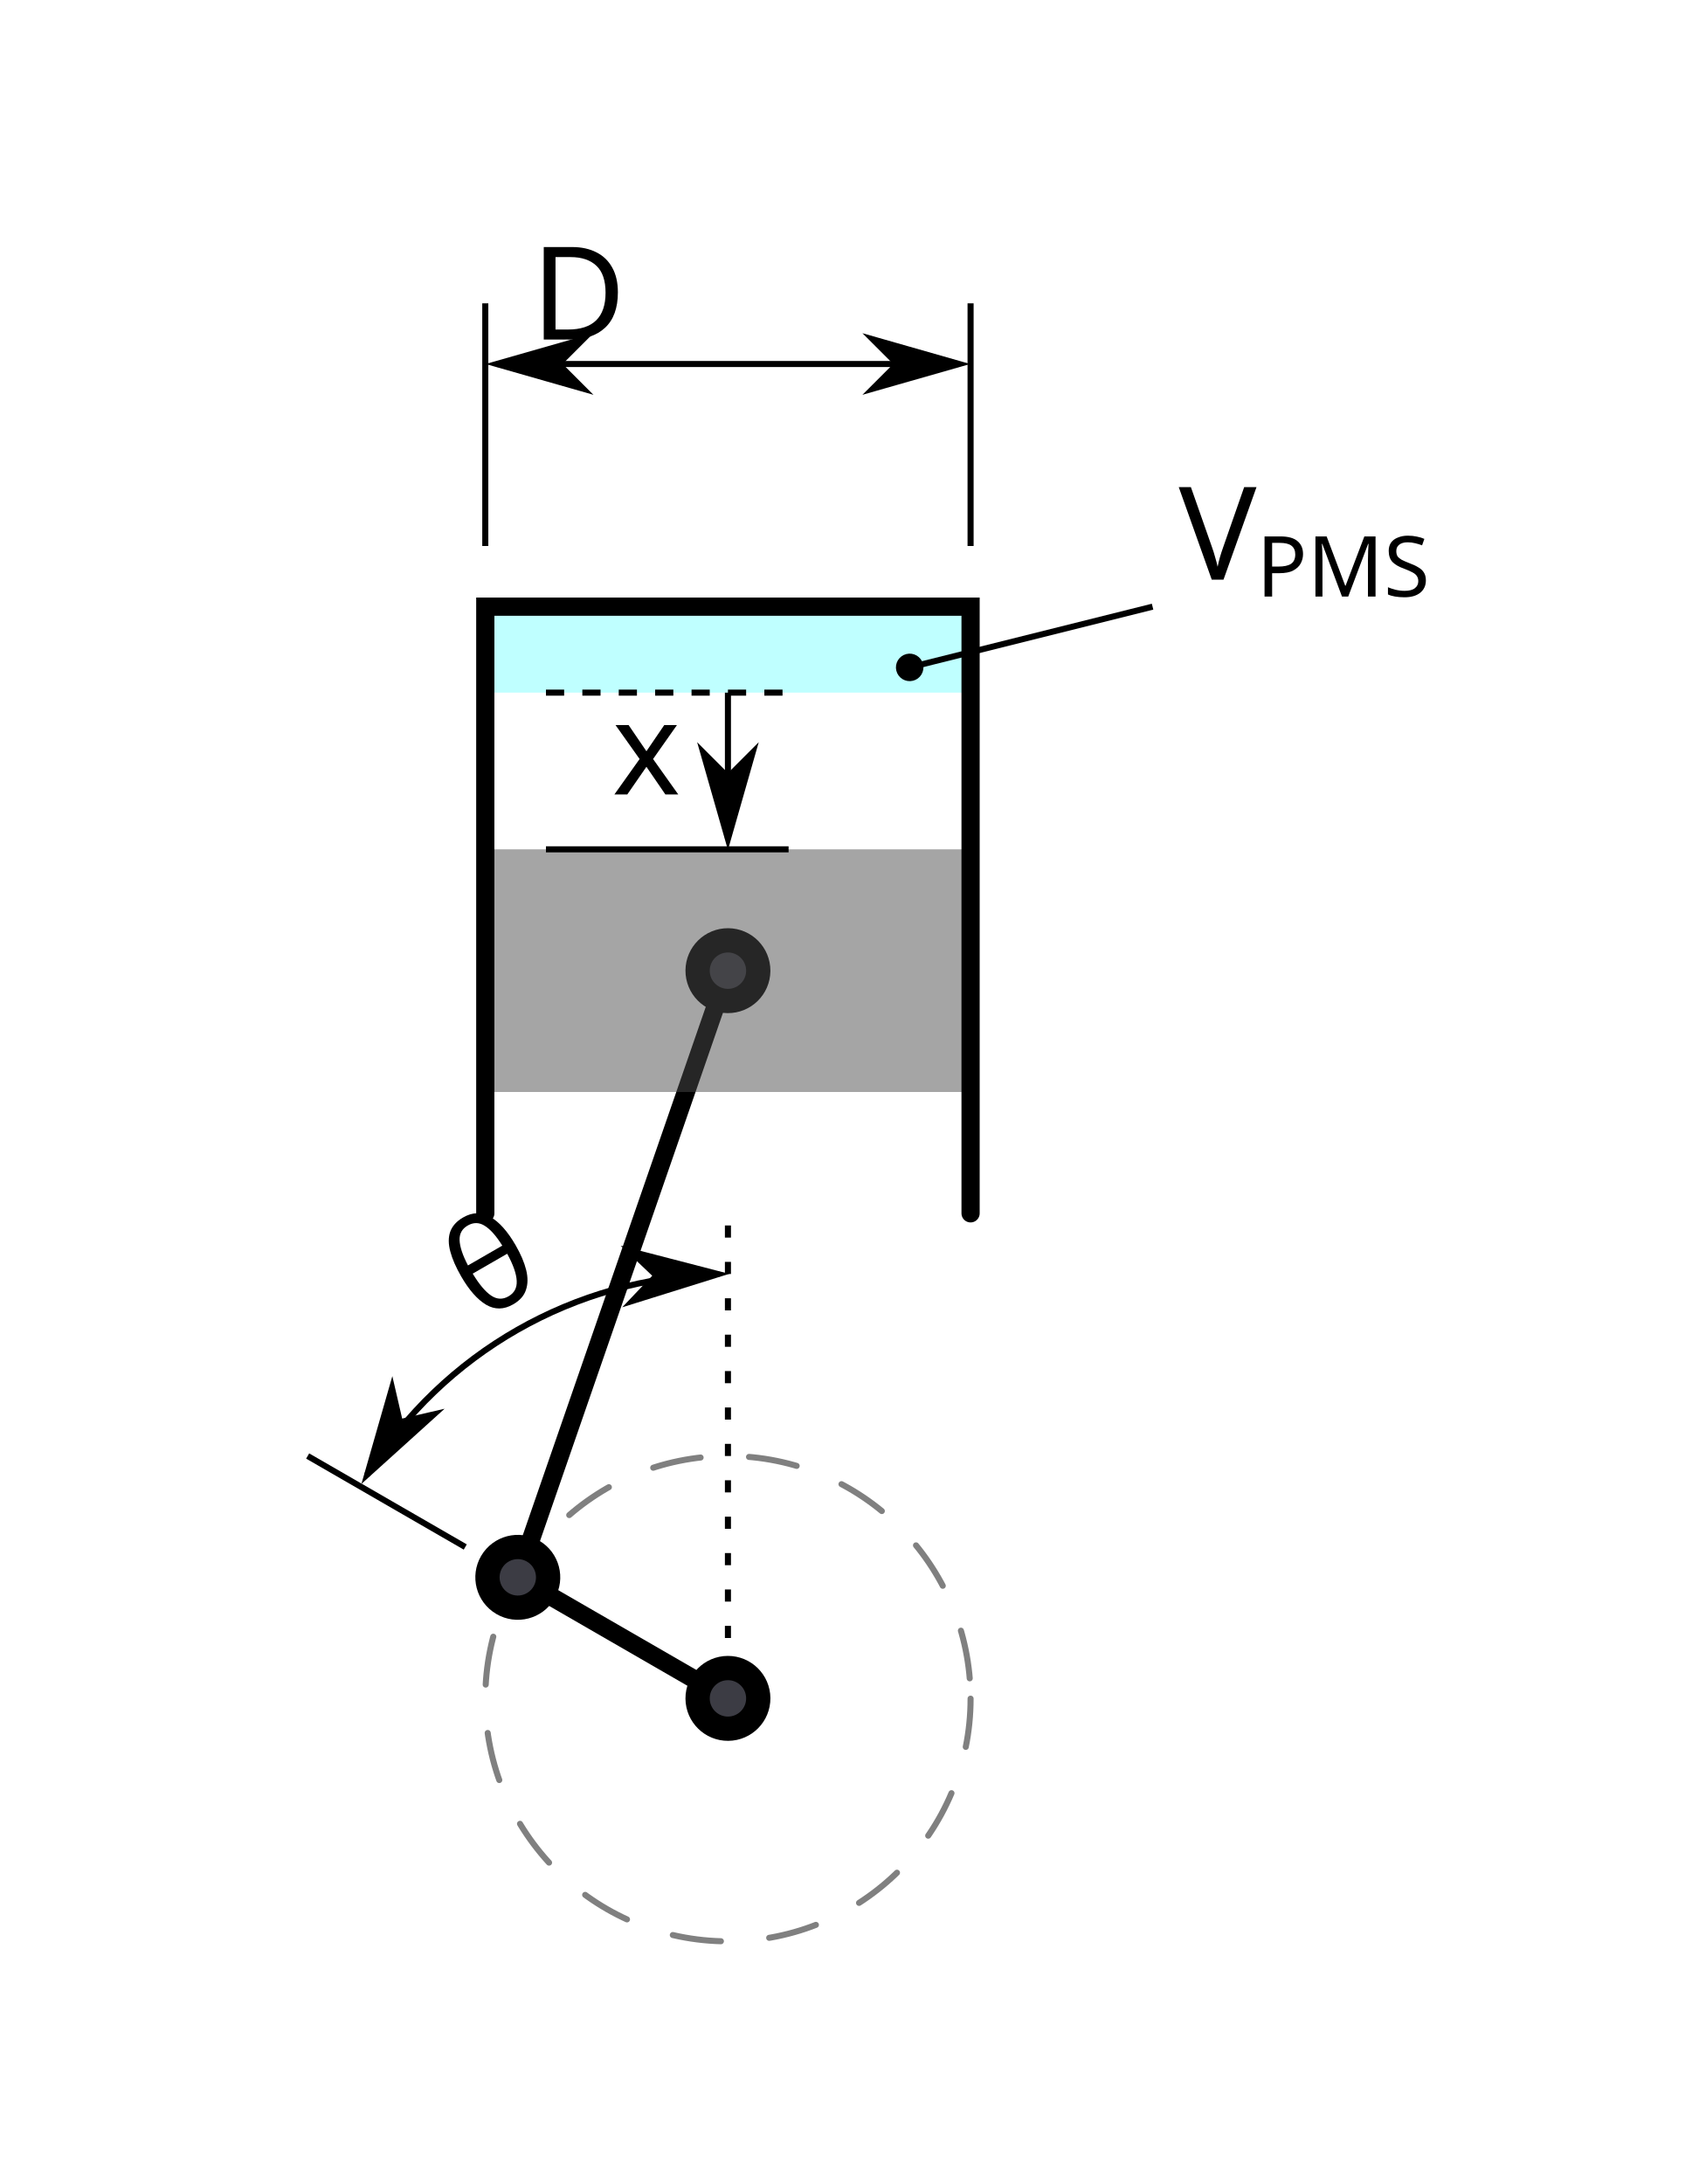
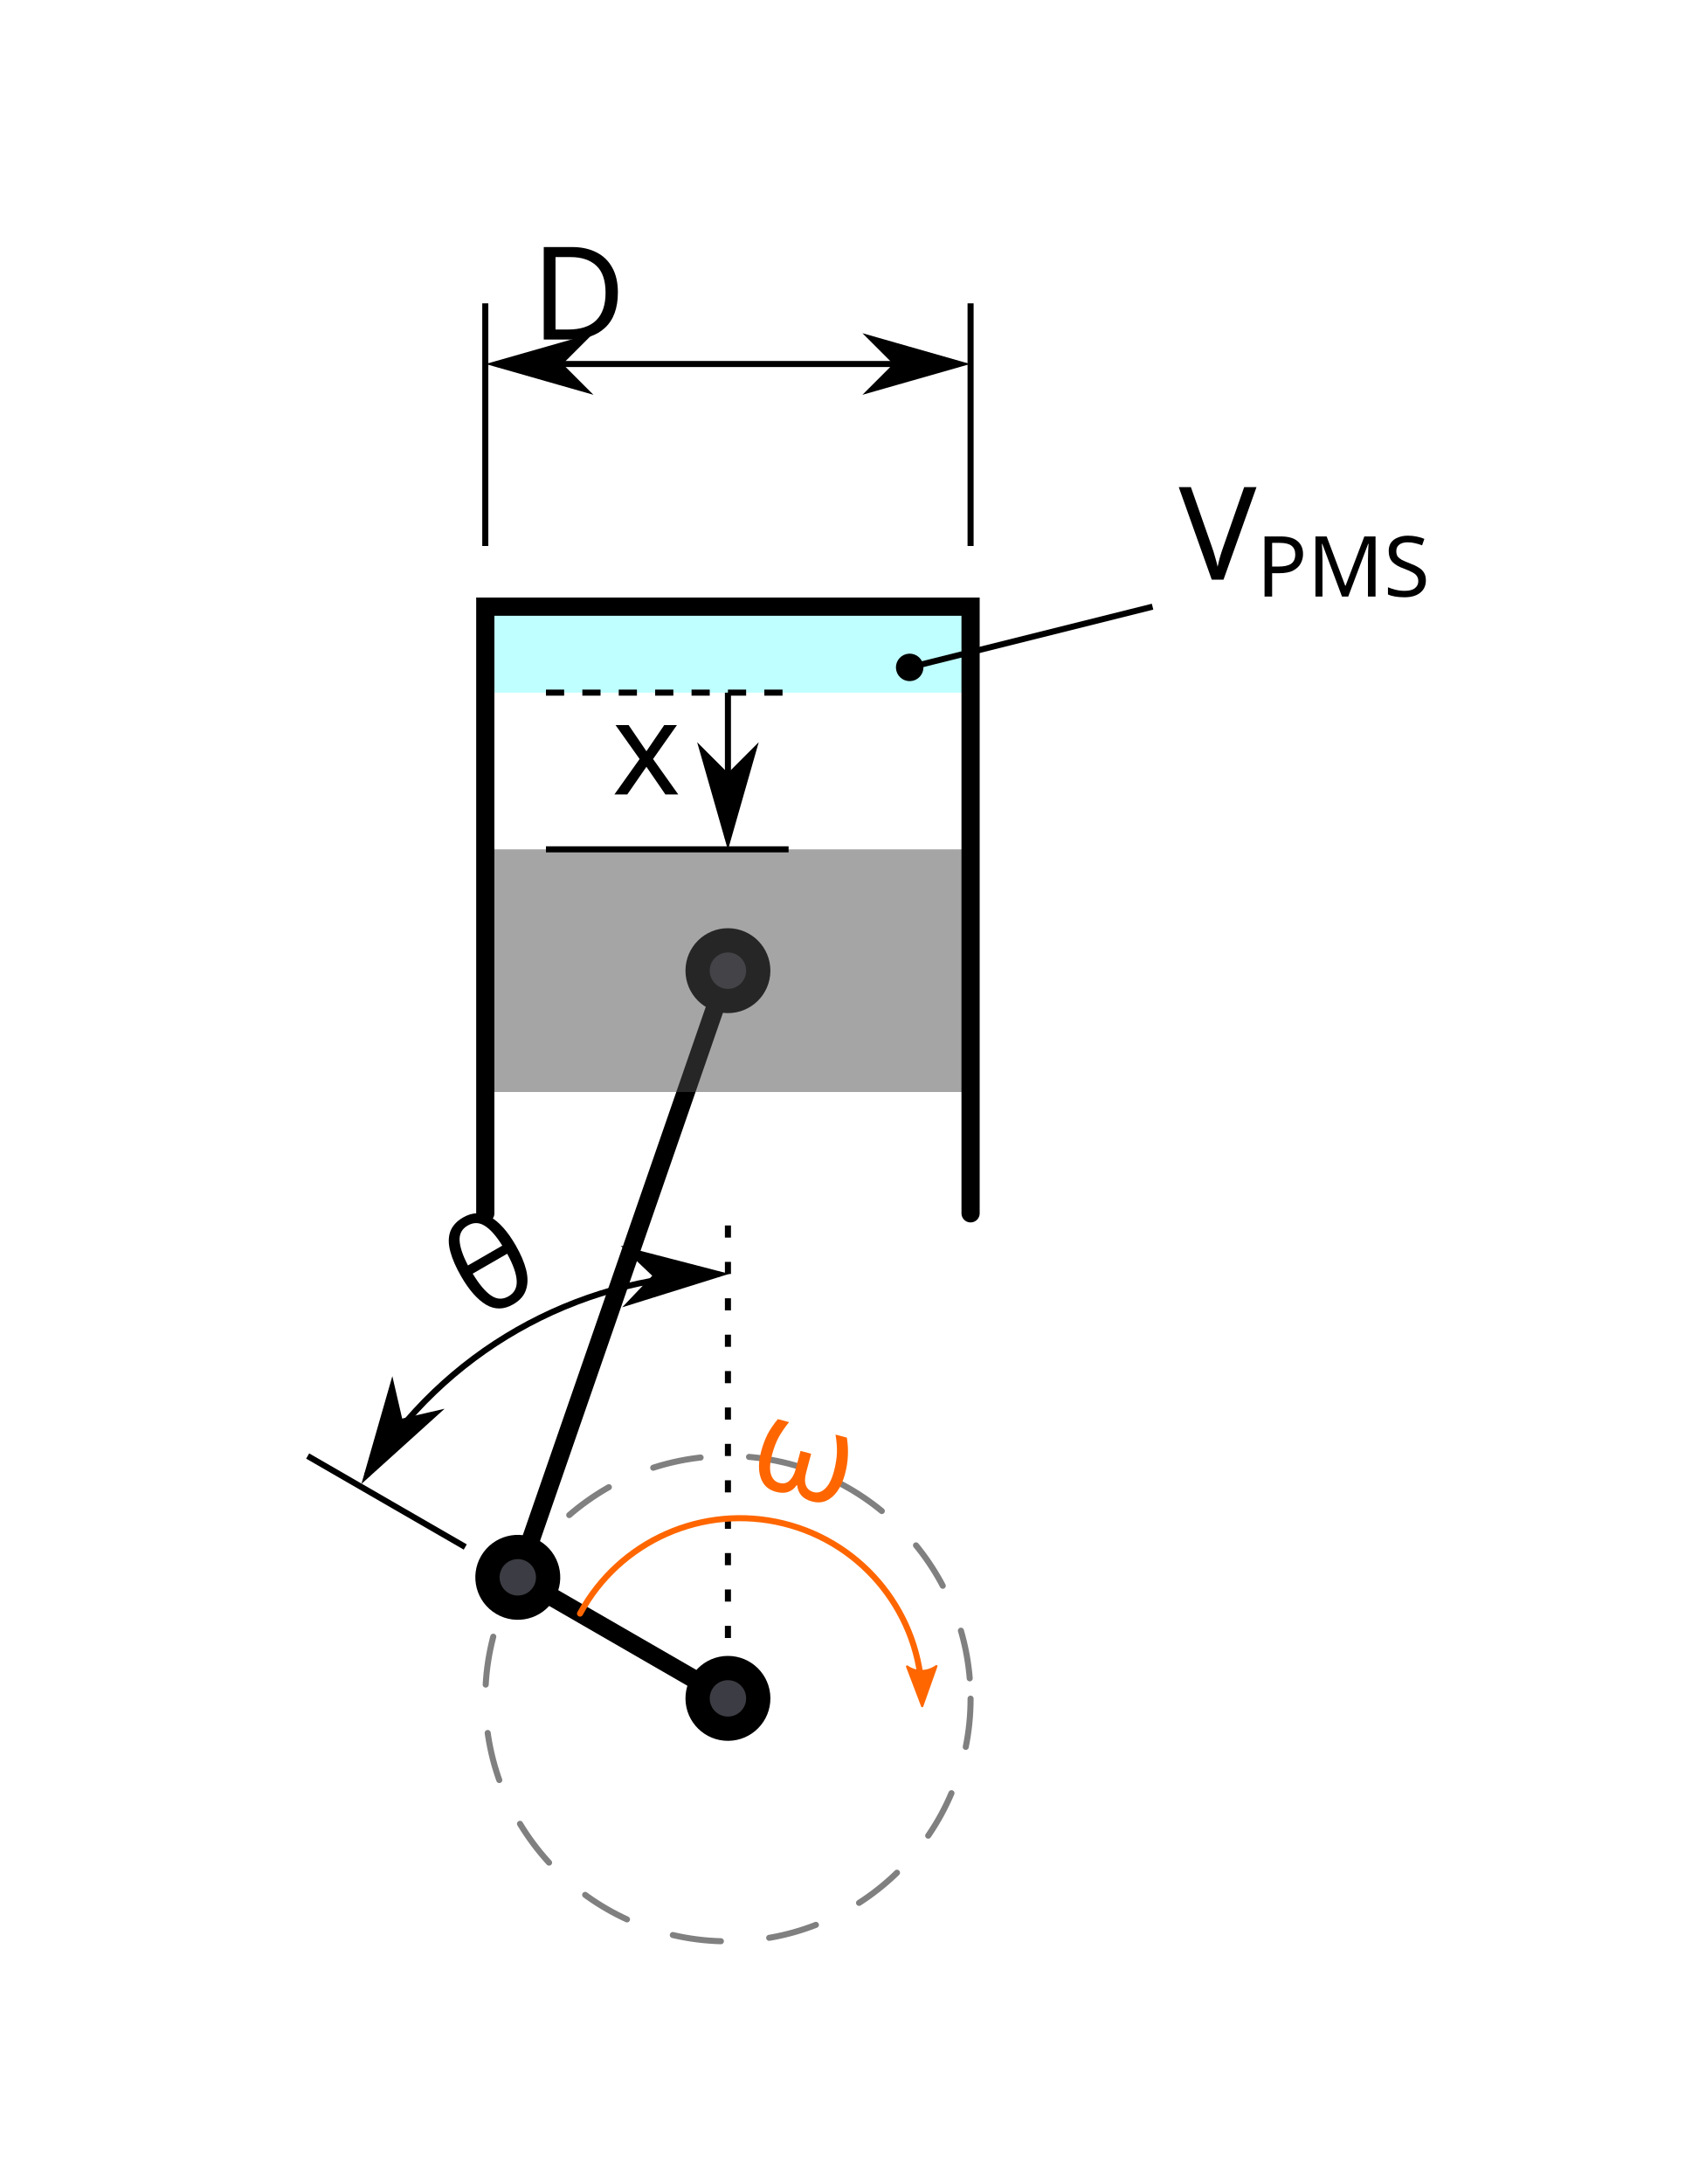
<svg xmlns="http://www.w3.org/2000/svg" width="140" height="180" viewBox="0 0 140 180" version="1.1" id="svg1097">
  <defs id="defs1091">
+     <marker orient="auto" refY="0" refX="0" id="marker1364" style="overflow:visible">
+       <path id="path1362" d="M 0,0 5,-5 -12.5,0 5,5 Z" style="fill:#000000;fill-opacity:1;fill-rule:evenodd;stroke:#000000;stroke-width:1pt;stroke-opacity:1" transform="matrix(-0.8,0,0,-0.8,-10,0)" />
+     </marker>
    <marker orient="auto" refY="0" refX="0" id="marker2303" style="overflow:visible">
      <path id="path2301" d="M 0,0 5,-5 -12.5,0 5,5 Z" style="fill:#000000;fill-opacity:1;fill-rule:evenodd;stroke:#000000;stroke-width:1pt;stroke-opacity:1" transform="matrix(-0.8,0,0,-0.8,-10,0)" />
    </marker>
    <marker orient="auto" refY="0" refX="0" id="marker2083" style="overflow:visible">
      <path id="path2081" d="M 0,0 5,-5 -12.5,0 5,5 Z" style="fill:#000000;fill-opacity:1;fill-rule:evenodd;stroke:#000000;stroke-width:1pt;stroke-opacity:1" transform="matrix(0.8,0,0,0.8,10,0)" />
    </marker>
    <marker style="overflow:visible" id="marker2108" refX="0" refY="0" orient="auto">
      <path transform="matrix(-0.8,0,0,-0.8,-10,0)" style="fill:#000000;fill-opacity:1;fill-rule:evenodd;stroke:#000000;stroke-width:1pt;stroke-opacity:1" d="M 0,0 5,-5 -12.5,0 5,5 Z" id="path2106" />
    </marker>
    <marker style="overflow:visible" id="marker2098" refX="0" refY="0" orient="auto">
      <path transform="matrix(0.8,0,0,0.8,10,0)" style="fill:#000000;fill-opacity:1;fill-rule:evenodd;stroke:#000000;stroke-width:1pt;stroke-opacity:1" d="M 0,0 5,-5 -12.5,0 5,5 Z" id="path2096" />
    </marker>
    <marker style="overflow:visible" id="marker3242" refX="0" refY="0" orient="auto">
      <path transform="matrix(-0.8,0,0,-0.8,-10,0)" style="fill:#000000;fill-opacity:1;fill-rule:evenodd;stroke:#000000;stroke-width:1pt;stroke-opacity:1" d="M 0,0 5,-5 -12.5,0 5,5 Z" id="path3240" />
    </marker>
    <marker style="overflow:visible" id="marker3232" refX="0" refY="0" orient="auto">
      <path transform="matrix(0.8,0,0,0.8,10,0)" style="fill:#000000;fill-opacity:1;fill-rule:evenodd;stroke:#000000;stroke-width:1pt;stroke-opacity:1" d="M 0,0 5,-5 -12.5,0 5,5 Z" id="path3230" />
    </marker>
    <marker orient="auto" refY="0" refX="0" id="Arrow1Lend" style="overflow:visible">
      <path id="path1037" d="M 0,0 5,-5 -12.5,0 5,5 Z" style="fill:#000000;fill-opacity:1;fill-rule:evenodd;stroke:#000000;stroke-width:1pt;stroke-opacity:1" transform="matrix(-0.8,0,0,-0.8,-10,0)" />
    </marker>
    <marker orient="auto" refY="0" refX="0" id="Arrow1Lstart" style="overflow:visible">
      <path id="path1034" d="M 0,0 5,-5 -12.5,0 5,5 Z" style="fill:#000000;fill-opacity:1;fill-rule:evenodd;stroke:#000000;stroke-width:1pt;stroke-opacity:1" transform="matrix(0.8,0,0,0.8,10,0)" />
    </marker>
    <marker orient="auto" refY="0" refX="0" id="Arrow2Mend" style="overflow:visible">
-       <path id="path1061" style="fill:#000000;fill-opacity:1;fill-rule:evenodd;stroke:#000000;stroke-width:0.625;stroke-linejoin:round;stroke-opacity:1" d="M 8.719,4.034 -2.207,0.016 8.719,-4.002 c -1.745,2.372 -1.735,5.617 -6e-7,8.035 z" transform="scale(-0.6)" />
+       <path id="path1061" style="fill:#ff6600;fill-opacity:1;fill-rule:evenodd;stroke:#ff6600;stroke-width:0.625;stroke-linejoin:round;stroke-opacity:1" d="M 8.719,4.034 -2.207,0.016 8.719,-4.002 c -1.745,2.372 -1.735,5.617 -6e-7,8.035 z" transform="scale(-0.6)" />
    </marker>
    <marker style="overflow:visible" id="SquareM" refX="0" refY="0" orient="auto">
      <path transform="scale(0.4)" style="fill:#666666;fill-opacity:1;fill-rule:evenodd;stroke:#666666;stroke-width:1pt;stroke-opacity:1" d="M -5,-5 V 5 H 5 V -5 Z" id="path1220" />
    </marker>
    <marker style="overflow:visible" id="DiamondM" refX="0" refY="0" orient="auto">
      <path transform="scale(0.4)" style="fill:#666666;fill-opacity:1;fill-rule:evenodd;stroke:#666666;stroke-width:1pt;stroke-opacity:1" d="M 0,-7.071 -7.071,0 0,7.071 7.071,0 Z" id="path1229" />
    </marker>
    <marker style="overflow:visible" id="DotL" refX="0" refY="0" orient="auto">
      <path transform="matrix(0.8,0,0,0.8,5.92,0.8)" style="fill:#000000;fill-opacity:1;fill-rule:evenodd;stroke:#000000;stroke-width:1pt;stroke-opacity:1" d="m -2.5,-1 c 0,2.76 -2.24,5 -5,5 -2.76,0 -5,-2.24 -5,-5 0,-2.76 2.24,-5 5,-5 2.76,0 5,2.24 5,5 z" id="path1208" />
    </marker>
    <marker style="overflow:visible" id="DotM" refX="0" refY="0" orient="auto">
      <path transform="matrix(0.4,0,0,0.4,2.96,0.4)" style="fill:#000000;fill-opacity:1;fill-rule:evenodd;stroke:#000000;stroke-width:1pt;stroke-opacity:1" d="m -2.5,-1 c 0,2.76 -2.24,5 -5,5 -2.76,0 -5,-2.24 -5,-5 0,-2.76 2.24,-5 5,-5 2.76,0 5,2.24 5,5 z" id="path1211" />
    </marker>
    <marker style="overflow:visible" id="marker1423" refX="0" refY="0" orient="auto">
-       <path transform="matrix(-0.4,0,0,-0.4,-4,0)" style="fill:#747090;fill-opacity:1;fill-rule:evenodd;stroke:#747090;stroke-width:1pt;stroke-opacity:1" d="M 0,0 5,-5 -12.5,0 5,5 Z" id="path1421" />
+       <path transform="matrix(-0.4,0,0,-0.4,-4,0)" style="fill:#000000;fill-opacity:1;fill-rule:evenodd;stroke:#000000;stroke-width:1pt;stroke-opacity:1" d="M 0,0 5,-5 -12.5,0 5,5 Z" id="path1421" />
    </marker>
    <marker style="overflow:visible" id="Arrow1Mend" refX="0" refY="0" orient="auto">
      <path transform="matrix(-0.4,0,0,-0.4,-4,0)" style="fill:#747090;fill-opacity:1;fill-rule:evenodd;stroke:#747090;stroke-width:1pt;stroke-opacity:1" d="M 0,0 5,-5 -12.5,0 5,5 Z" id="path1156" />
    </marker>
    <marker style="overflow:visible" id="Arrow1MendG-0-3-6-1-8" refX="0" refY="0" orient="auto">
      <path transform="matrix(-0.4,0,0,-0.4,-4,0)" style="fill:#000080;fill-rule:evenodd;stroke:#000080;stroke-width:1pt" d="M 0,0 5,-5 -12.5,0 5,5 Z" id="path5557-65-8-40-5-7" />
    </marker>
    <marker style="overflow:visible" id="Arrow1MendG-0-3-3-3-6" refX="0" refY="0" orient="auto">
      <path transform="matrix(-0.4,0,0,-0.4,-4,0)" style="fill:#000080;fill-rule:evenodd;stroke:#000080;stroke-width:1pt" d="M 0,0 5,-5 -12.5,0 5,5 Z" id="path5557-65-8-1-2-1" />
    </marker>
    <marker style="overflow:visible" id="Arrow1MendG-0-3-9-0-6-6" refX="0" refY="0" orient="auto">
      <path transform="matrix(-0.4,0,0,-0.4,-4,0)" style="fill:#000080;fill-rule:evenodd;stroke:#000080;stroke-width:1pt" d="M 0,0 5,-5 -12.5,0 5,5 Z" id="path5557-65-8-6-1-2" />
    </marker>
    <marker style="overflow:visible" id="Arrow1MendG-0-3-33-2-6" refX="0" refY="0" orient="auto">
      <path transform="matrix(-0.4,0,0,-0.4,-4,0)" style="fill:#000080;fill-rule:evenodd;stroke:#000080;stroke-width:1pt" d="M 0,0 5,-5 -12.5,0 5,5 Z" id="path5557-65-8-3-7-0" />
    </marker>
    <marker style="overflow:visible" id="Arrow1MendG-0-3-0-6-9" refX="0" refY="0" orient="auto">
      <path transform="matrix(-0.4,0,0,-0.4,-4,0)" style="fill:#000080;fill-rule:evenodd;stroke:#000080;stroke-width:1pt" d="M 0,0 5,-5 -12.5,0 5,5 Z" id="path5557-65-8-4-0-3" />
    </marker>
    <marker style="overflow:visible" id="Arrow1MendG-0-3-8-9-7" refX="0" refY="0" orient="auto">
      <path transform="matrix(-0.4,0,0,-0.4,-4,0)" style="fill:#000080;fill-rule:evenodd;stroke:#000080;stroke-width:1pt" d="M 0,0 5,-5 -12.5,0 5,5 Z" id="path5557-65-8-9-9-0" />
    </marker>
    <marker style="overflow:visible" id="Arrow1MendG-0-3-7-8-1" refX="0" refY="0" orient="auto">
      <path transform="matrix(-0.4,0,0,-0.4,-4,0)" style="fill:#000080;fill-rule:evenodd;stroke:#000080;stroke-width:1pt" d="M 0,0 5,-5 -12.5,0 5,5 Z" id="path5557-65-8-64-2-2" />
    </marker>
    <marker style="overflow:visible" id="Arrow1MendG-0-3-03-7-2" refX="0" refY="0" orient="auto">
      <path transform="matrix(-0.4,0,0,-0.4,-4,0)" style="fill:#000080;fill-rule:evenodd;stroke:#000080;stroke-width:1pt" d="M 0,0 5,-5 -12.5,0 5,5 Z" id="path5557-65-8-0-2-9" />
    </marker>
    <marker style="overflow:visible" id="Arrow1MendG-0-3-2-9-5" refX="0" refY="0" orient="auto">
      <path transform="matrix(-0.4,0,0,-0.4,-4,0)" style="fill:#000080;fill-rule:evenodd;stroke:#000080;stroke-width:1pt" d="M 0,0 5,-5 -12.5,0 5,5 Z" id="path5557-65-8-5-8-6" />
    </marker>
    <marker style="overflow:visible" id="Arrow1MendG-0-3-5-5-5" refX="0" refY="0" orient="auto">
      <path transform="matrix(-0.4,0,0,-0.4,-4,0)" style="fill:#000080;fill-rule:evenodd;stroke:#000080;stroke-width:1pt" d="M 0,0 5,-5 -12.5,0 5,5 Z" id="path5557-65-8-94-6-3" />
    </marker>
    <marker style="overflow:visible" id="Arrow1Mstart" refX="0" refY="0" orient="auto">
      <path transform="matrix(0.4,0,0,0.4,4,0)" style="fill:#000000;fill-opacity:1;fill-rule:evenodd;stroke:#000000;stroke-width:1pt;stroke-opacity:1" d="M 0,0 5,-5 -12.5,0 5,5 Z" id="path5266" />
    </marker>
    <marker style="overflow:visible" id="marker5523" refX="0" refY="0" orient="auto">
      <path transform="matrix(-0.4,0,0,-0.4,-4,0)" style="fill:#000000;fill-opacity:1;fill-rule:evenodd;stroke:#000000;stroke-width:1pt;stroke-opacity:1" d="M 0,0 5,-5 -12.5,0 5,5 Z" id="path5269" />
    </marker>
    <marker style="overflow:visible" id="Arrow1MendG-0-5-91-9" refX="0" refY="0" orient="auto">
      <path transform="matrix(-0.4,0,0,-0.4,-4,0)" style="fill:#000080;fill-rule:evenodd;stroke:#000080;stroke-width:1pt" d="M 0,0 5,-5 -12.5,0 5,5 Z" id="path5557-65-6-0-0" />
    </marker>
    <marker style="overflow:visible" id="Arrow1MendG-0-9-1-9" refX="0" refY="0" orient="auto">
      <path transform="matrix(-0.4,0,0,-0.4,-4,0)" style="fill:#000080;fill-rule:evenodd;stroke:#000080;stroke-width:1pt" d="M 0,0 5,-5 -12.5,0 5,5 Z" id="path5557-65-7-4-3" />
    </marker>
    <marker style="overflow:visible" id="Arrow1Mstart-3" refX="0" refY="0" orient="auto">
      <path transform="matrix(0.4,0,0,0.4,4,0)" style="fill:#000000;fill-opacity:1;fill-rule:evenodd;stroke:#000000;stroke-width:1pt;stroke-opacity:1" d="M 0,0 5,-5 -12.5,0 5,5 Z" id="path5266-6" />
    </marker>
    <marker style="overflow:visible" id="marker5523-7" refX="0" refY="0" orient="auto">
      <path transform="matrix(-0.4,0,0,-0.4,-4,0)" style="fill:#000000;fill-opacity:1;fill-rule:evenodd;stroke:#000000;stroke-width:1pt;stroke-opacity:1" d="M 0,0 5,-5 -12.5,0 5,5 Z" id="path5269-5" />
    </marker>
    <marker style="overflow:visible" id="Arrow1Lstart-3" refX="0" refY="0" orient="auto">
      <path transform="matrix(0.8,0,0,0.8,10,0)" style="fill:#000000;fill-opacity:1;fill-rule:evenodd;stroke:#000000;stroke-width:1pt;stroke-opacity:1" d="M 0,0 5,-5 -12.5,0 5,5 Z" id="path1034-6" />
    </marker>
    <marker style="overflow:visible" id="Arrow1Lend-7" refX="0" refY="0" orient="auto">
      <path transform="matrix(-0.8,0,0,-0.8,-10,0)" style="fill:#000000;fill-opacity:1;fill-rule:evenodd;stroke:#000000;stroke-width:1pt;stroke-opacity:1" d="M 0,0 5,-5 -12.5,0 5,5 Z" id="path1037-5" />
    </marker>
    <marker orient="auto" refY="0" refX="0" id="Arrow1Lend-7-0" style="overflow:visible">
      <path id="path1037-5-9" d="M 0,0 5,-5 -12.5,0 5,5 Z" style="fill:#000000;fill-opacity:1;fill-rule:evenodd;stroke:#000000;stroke-width:1pt;stroke-opacity:1" transform="matrix(-0.8,0,0,-0.8,-10,0)" />
    </marker>
  </defs>
  <g style="display:none" id="layer2">
    <g id="g2811" style="fill:none;stroke:#00ff00;stroke-width:0.25;stroke-miterlimit:4;stroke-dasharray:none">
      <path id="path3714" d="m 60,80 4.725,-1.637" style="fill:none;stroke:#00ff00;stroke-width:0.25;stroke-linecap:butt;stroke-linejoin:miter;stroke-miterlimit:4;stroke-dasharray:none;stroke-opacity:1" />
      <path style="display:inline;fill:none;stroke:#00ff00;stroke-width:0.25;stroke-linecap:butt;stroke-linejoin:miter;stroke-miterlimit:4;stroke-dasharray:none;stroke-opacity:1" d="m 77.32,130 4.725,-1.637" id="path3714-7" />
    </g>
    <g transform="rotate(-30,50,102.6795)" id="g1171" style="fill:none;stroke:#0000ff;stroke-width:0.25;stroke-miterlimit:4;stroke-dasharray:none">
      <path style="fill:none;stroke:#0000ff;stroke-width:0.25;stroke-linecap:butt;stroke-linejoin:miter;stroke-miterlimit:4;stroke-dasharray:none;stroke-opacity:1" d="m 40,140 v 5" id="path1165" />
      <path id="path1167" d="m 60,140 v 5" style="fill:none;stroke:#0000ff;stroke-width:0.25;stroke-linecap:butt;stroke-linejoin:miter;stroke-miterlimit:4;stroke-dasharray:none;stroke-opacity:1" />
    </g>
    <g style="display:inline" transform="rotate(70.894,424.5268,360.6719)" id="g3228">
      <path style="fill:none;stroke:#000000;stroke-width:0.5;stroke-linecap:butt;stroke-linejoin:miter;stroke-miterlimit:4;stroke-dasharray:none;stroke-opacity:1" d="m 40,608.25 -5e-6,-25" id="path3216" />
      <path style="fill:none;stroke:#000000;stroke-width:0.5;stroke-linecap:butt;stroke-linejoin:miter;stroke-miterlimit:4;stroke-dasharray:none;stroke-opacity:1" d="M 92.915,608.25 92.915,583.25" id="path3218" />
      <g transform="translate(0,5)" id="g3226">
        <path id="path3220" d="m 41,583.25 h 50.915" style="fill:none;stroke:#000000;stroke-width:0.5;stroke-linecap:butt;stroke-linejoin:miter;stroke-miterlimit:4;stroke-dasharray:none;stroke-opacity:1;marker-start:url(#marker3232);marker-end:url(#marker3242)" />
        <text transform="scale(0.9999826,1.000017)" id="text3224" y="581.227" x="66.39" style="font-style:normal;font-variant:normal;font-weight:normal;font-stretch:normal;font-size:10.667px;line-height:1.25;font-family:'SBL BibLit';-inkscape-font-specification:'SBL BibLit';text-align:center;letter-spacing:0px;word-spacing:0px;text-anchor:middle;fill:#000000;fill-opacity:1;stroke:none;stroke-width:1" xml:space="preserve">
          <tspan style="font-size:10.667px;stroke-width:1" y="581.227" x="66.39" id="tspan3222">L</tspan>
        </text>
      </g>
    </g>
    <g id="g1249">
      <path id="path1243" d="m 60,140 v -5" style="fill:none;stroke:#ff0000;stroke-width:0.25;stroke-linecap:butt;stroke-linejoin:miter;stroke-miterlimit:4;stroke-dasharray:none;stroke-opacity:1" />
      <path style="fill:none;stroke:#ff0000;stroke-width:0.25;stroke-linecap:butt;stroke-linejoin:miter;stroke-miterlimit:4;stroke-dasharray:none;stroke-opacity:1" d="m 77.321,130 4.33,-2.5" id="path1245" />
    </g>
    <path transform="translate(0,-558.25)" style="display:inline;fill:none;stroke:#ff0000;stroke-width:0.25;stroke-linecap:butt;stroke-linejoin:miter;stroke-miterlimit:4;stroke-dasharray:none;stroke-opacity:1" d="M 60,698.25 78.5,666.207" id="path2640" />
    <path id="path1210" d="M 60,698.25 41.5,666.207" style="display:inline;fill:none;stroke:#ff0000;stroke-width:0.25;stroke-linecap:butt;stroke-linejoin:miter;stroke-miterlimit:4;stroke-dasharray:none;stroke-opacity:1" transform="translate(0,-558.25)" />
    <g transform="rotate(-90,-179.125,379.125)" id="g2094" style="display:inline">
      <path style="fill:none;stroke:#000000;stroke-width:0.5;stroke-linecap:butt;stroke-linejoin:miter;stroke-miterlimit:4;stroke-dasharray:1.5, 1.5;stroke-dashoffset:0;stroke-opacity:1" d="m 40,603.25 v -20" id="path2082" />
      <path style="fill:none;stroke:#000000;stroke-width:0.5;stroke-linecap:butt;stroke-linejoin:miter;stroke-miterlimit:4;stroke-dasharray:1.5, 1.5;stroke-dashoffset:0;stroke-opacity:1" d="m 80,603.25 v -20" id="path2084" />
      <g transform="translate(0,5)" id="g2092">
        <path id="path2086" d="M 41,583.25 H 79" style="fill:none;stroke:#000000;stroke-width:0.5;stroke-linecap:butt;stroke-linejoin:miter;stroke-miterlimit:4;stroke-dasharray:none;stroke-opacity:1;marker-start:url(#marker2098);marker-end:url(#marker2108)" />
        <text transform="scale(0.9999826,1.000017)" id="text2090" y="581.227" x="59.983" style="font-style:normal;font-variant:normal;font-weight:normal;font-stretch:normal;font-size:10.667px;line-height:1.25;font-family:'SBL BibLit';-inkscape-font-specification:'SBL BibLit';text-align:center;letter-spacing:0px;word-spacing:0px;text-anchor:middle;fill:#000000;fill-opacity:1;stroke:none;stroke-width:1" xml:space="preserve">
          <tspan style="font-size:10.667px;stroke-width:1" y="581.227" x="59.983" id="tspan2088">S</tspan>
        </text>
      </g>
    </g>
    <g transform="rotate(-120,-52.21739,392.1012)" id="g3040-3" style="display:inline">
      <path id="path1028-5-6" d="M 85,615.335 H 105" style="fill:none;stroke:#000000;stroke-width:0.5;stroke-linecap:butt;stroke-linejoin:miter;stroke-miterlimit:4;stroke-dasharray:none;stroke-dashoffset:0;stroke-opacity:1" />
      <path id="path1030-6-0" d="M 85,635.335 H 105" style="fill:none;stroke:#000000;stroke-width:0.5;stroke-linecap:butt;stroke-linejoin:miter;stroke-miterlimit:4;stroke-dasharray:none;stroke-dashoffset:0;stroke-opacity:1" />
      <g id="g2042-2-6" transform="rotate(90,73.9575,642.1687)">
        <path style="fill:none;stroke:#000000;stroke-width:0.5;stroke-linecap:butt;stroke-linejoin:miter;stroke-miterlimit:4;stroke-dasharray:none;stroke-opacity:1;marker-end:url(#Arrow1Lend-7-0)" d="m 47.124,626.126 h 19" id="path1032-9-2" />
        <text xml:space="preserve" style="font-style:normal;font-variant:normal;font-weight:normal;font-stretch:normal;font-size:10.667px;line-height:1.25;font-family:'SBL BibLit';-inkscape-font-specification:'SBL BibLit';text-align:center;letter-spacing:0px;word-spacing:0px;text-anchor:middle;fill:#000000;fill-opacity:1;stroke:none;stroke-width:1" x="56.424" y="622.782" id="text1934-1-6" transform="scale(0.9999826,1.000017)">
          <tspan id="tspan1932-2-1" x="56.424" y="622.782" style="font-size:10.667px;stroke-width:1">R</tspan>
        </text>
      </g>
    </g>
+     <path id="path1636" d="m 60,698.25 4.529,-16.904" style="display:inline;fill:none;stroke:#ff7f2a;stroke-width:0.5;stroke-linecap:butt;stroke-linejoin:miter;stroke-miterlimit:4;stroke-dasharray:none;stroke-opacity:1" transform="translate(0,-558.25)" />
  </g>
  <g transform="translate(0,-558.25)" id="layer1" style="display:inline">
    <circle r="20" cy="698.25" cx="60" id="path1083" style="fill:none;fill-opacity:0.998;fill-rule:evenodd;stroke:#808080;stroke-width:0.5;stroke-linecap:round;stroke-linejoin:round;stroke-miterlimit:4;stroke-dasharray:4, 4;stroke-dashoffset:0;stroke-opacity:1" />
    <g transform="matrix(-1,0,0,1,120,2.1770508e-5)" id="g1114">
      <path id="path1154-6" d="M 77.32,688.25 60,638.25" style="fill:none;stroke:#000000;stroke-width:1.5;stroke-linecap:round;stroke-linejoin:miter;stroke-miterlimit:4;stroke-dasharray:none;stroke-opacity:1" />
      <path d="m 57.5,638.259 a 2.5,2.5 0 0 1 2.487,-2.509 2.5,2.5 0 0 1 2.513,2.483 2.5,2.5 0 0 1 -2.479,2.517 2.5,2.5 0 0 1 -2.521,-2.475" style="display:inline;fill:#3c3c44;fill-opacity:1;stroke:#000000;stroke-width:2;stroke-linecap:round;stroke-linejoin:round;stroke-miterlimit:4;stroke-dasharray:none;stroke-dashoffset:0;stroke-opacity:1" id="path49256-3-4-0" />
    </g>
    <g transform="matrix(-0.8660254,-0.5,-0.5,0.8660254,461.0865,123.5478)" id="g1087">
      <path style="fill:none;stroke:#000000;stroke-width:1.5;stroke-linecap:round;stroke-linejoin:miter;stroke-miterlimit:4;stroke-dasharray:none;stroke-opacity:1" d="m 60,698.25 20,2e-5" id="path1154" />
      <path d="m 77.5,698.259 a 2.5,2.5 0 0 1 2.487,-2.509 2.5,2.5 0 0 1 2.513,2.483 2.5,2.5 0 0 1 -2.479,2.517 2.5,2.5 0 0 1 -2.521,-2.475" style="display:inline;fill:#3c3c44;fill-opacity:1;stroke:#000000;stroke-width:2;stroke-linecap:round;stroke-linejoin:round;stroke-miterlimit:4;stroke-dasharray:none;stroke-dashoffset:0;stroke-opacity:1" id="path49256-3-4-0-3" />
    </g>
    <path d="m 57.5,698.235 a 2.5,2.5 0 0 1 2.487,-2.509 2.5,2.5 0 0 1 2.513,2.483 2.5,2.5 0 0 1 -2.479,2.517 2.5,2.5 0 0 1 -2.521,-2.475" id="path49256-3-81-6" style="display:inline;fill:#3c3c44;fill-opacity:1;stroke:#000000;stroke-width:2;stroke-linecap:round;stroke-linejoin:round;stroke-miterlimit:4;stroke-dasharray:none;stroke-dashoffset:0;stroke-opacity:1" />
    <rect y="628.25" x="40" height="20" width="40" id="rect1118" style="fill:#4d4d4d;fill-opacity:0.5;fill-rule:evenodd;stroke:none;stroke-width:1.5;stroke-linecap:round;stroke-linejoin:round;stroke-miterlimit:4;stroke-dasharray:none;stroke-dashoffset:0;stroke-opacity:1" />
    <rect y="608.25" x="40" height="7.085" width="40" id="rect1152" style="fill:#00ffff;fill-opacity:0.25;fill-rule:evenodd;stroke:none;stroke-width:1.5;stroke-linecap:round;stroke-linejoin:round;stroke-miterlimit:4;stroke-dasharray:none;stroke-dashoffset:0;stroke-opacity:1" />
    <path id="path1120" d="m 40,658.25 v -50 h 40 v 50" style="fill:none;stroke:#000000;stroke-width:1.5;stroke-linecap:round;stroke-linejoin:miter;stroke-miterlimit:4;stroke-dasharray:none;stroke-opacity:1" />
    <g id="g1977">
      <path id="path1028" d="m 40,603.25 v -20" style="fill:none;stroke:#000000;stroke-width:0.5;stroke-linecap:butt;stroke-linejoin:miter;stroke-miterlimit:4;stroke-dasharray:none;stroke-opacity:1" />
      <path id="path1030" d="m 80,603.25 v -20" style="fill:none;stroke:#000000;stroke-width:0.5;stroke-linecap:butt;stroke-linejoin:miter;stroke-miterlimit:4;stroke-dasharray:none;stroke-opacity:1" />
      <g id="g2042" transform="translate(0,5)">
        <path style="fill:none;stroke:#000000;stroke-width:0.5;stroke-linecap:butt;stroke-linejoin:miter;stroke-miterlimit:4;stroke-dasharray:none;stroke-opacity:1;marker-start:url(#Arrow1Lstart);marker-end:url(#Arrow1Lend)" d="M 41,583.25 H 79" id="path1032" />
        <text xml:space="preserve" style="font-style:normal;font-variant:normal;font-weight:normal;font-stretch:normal;font-size:10.667px;line-height:1.25;font-family:'SBL BibLit';-inkscape-font-specification:'SBL BibLit';text-align:center;letter-spacing:0px;word-spacing:0px;text-anchor:middle;fill:#000000;fill-opacity:1;stroke:none;stroke-width:1" x="60.162" y="581.227" id="text1934" transform="scale(0.9999826,1.000017)">
          <tspan id="tspan1932" x="60.162" y="581.227" style="font-size:10.667px;stroke-width:1">D</tspan>
        </text>
      </g>
    </g>
    <g id="g3040" transform="translate(-40,2e-5)">
      <path style="fill:none;stroke:#000000;stroke-width:0.5;stroke-linecap:butt;stroke-linejoin:miter;stroke-miterlimit:4;stroke-dasharray:1.5, 1.5;stroke-dashoffset:0;stroke-opacity:1" d="M 85,615.335 H 105" id="path1028-5" />
      <path style="fill:none;stroke:#000000;stroke-width:0.5;stroke-linecap:butt;stroke-linejoin:miter;stroke-miterlimit:4;stroke-dasharray:none;stroke-dashoffset:0;stroke-opacity:1" d="M 85,628.25 H 105" id="path1030-6" />
      <g transform="rotate(90,78.9575,647.1687)" id="g2042-2">
        <path id="path1032-9" d="m 47.124,626.126 h 12" style="fill:none;stroke:#000000;stroke-width:0.5;stroke-linecap:butt;stroke-linejoin:miter;stroke-miterlimit:4;stroke-dasharray:none;stroke-opacity:1;marker-end:url(#Arrow1Lend-7)" />
        <text transform="matrix(0,-0.9999826,1.000017,0,0,0)" id="text1934-1" y="55.516" x="-620.383" style="font-style:normal;font-variant:normal;font-weight:normal;font-stretch:normal;font-size:10.667px;line-height:1.25;font-family:'SBL BibLit';-inkscape-font-specification:'SBL BibLit';text-align:center;letter-spacing:0px;word-spacing:0px;text-anchor:middle;fill:#000000;fill-opacity:1;stroke:none;stroke-width:1" xml:space="preserve">
          <tspan style="font-size:10.667px;stroke-width:1" y="55.516" x="-620.383" id="tspan1932-2">x</tspan>
        </text>
      </g>
    </g>
    <path id="path1954" d="m 75,613.25 20,-5" style="fill:none;stroke:#000000;stroke-width:0.5;stroke-linecap:butt;stroke-linejoin:miter;stroke-miterlimit:4;stroke-dasharray:none;stroke-opacity:1;marker-start:url(#DotM)" />
    <text id="text1982" y="606.025" x="97.159" style="font-style:normal;font-variant:normal;font-weight:normal;font-stretch:normal;font-size:10.667px;line-height:1.25;font-family:'SBL BibLit';-inkscape-font-specification:'SBL BibLit';letter-spacing:0px;word-spacing:0px;fill:#000000;fill-opacity:1;stroke:none" xml:space="preserve">
      <tspan style="font-size:10.667px" y="606.025" x="97.159" id="tspan1980">V<tspan id="tspan1984" style="font-size:65%;baseline-shift:sub">PMS</tspan>
      </tspan>
    </text>
    <g transform="matrix(-1,0,0,1,120,2.1770508e-5)" id="g2783">
      <path style="fill:none;stroke:#000000;stroke-width:0.5;stroke-linecap:butt;stroke-linejoin:miter;stroke-miterlimit:4;stroke-dasharray:1, 2;stroke-dashoffset:0;stroke-opacity:1" d="m 60,693.25 v -35" id="path1028-6" />
      <path style="fill:none;stroke:#000000;stroke-width:0.5;stroke-linecap:butt;stroke-linejoin:miter;stroke-miterlimit:4;stroke-dasharray:none;stroke-opacity:1" d="m 81.651,685.75 12.99,-7.5" id="path1030-2" />
      <g id="g2727">
        <path d="m -663.261,60.864 a 35,35 0 0 1 -16.467,28.833" transform="rotate(-90)" id="path2079" style="fill:none;fill-opacity:0.5;fill-rule:evenodd;stroke:#000000;stroke-width:0.5;stroke-linecap:round;stroke-linejoin:round;stroke-miterlimit:4;stroke-dasharray:none;stroke-dashoffset:0;stroke-opacity:1;marker-start:url(#marker2083);marker-end:url(#marker2303)" />
      </g>
    </g>
    <text xml:space="preserve" style="font-style:normal;font-variant:normal;font-weight:normal;font-stretch:normal;font-size:10.667px;line-height:1.25;font-family:'SBL BibLit';-inkscape-font-specification:'SBL BibLit';letter-spacing:0px;word-spacing:0px;display:inline;fill:#000000;fill-opacity:1;stroke:none" x="-299.4" y="597.598" id="text2644" transform="rotate(-30)">
      <tspan id="tspan2642" x="-299.4" y="597.598" style="font-size:10.667px;fill:#000000;stroke:none">θ</tspan>
    </text>
+     <g style="fill:#ff6600" id="g1666">
+       <path style="fill:none;fill-opacity:0.5;fill-rule:evenodd;stroke:#ff6600;stroke-width:0.5;stroke-linecap:round;stroke-linejoin:round;stroke-miterlimit:4;stroke-dasharray:none;stroke-opacity:1;marker-end:url(#Arrow2Mend)" id="path1360" d="m -47.809,-691.238 a 15,15 0 0 1 -16.789,7.424 15,15 0 0 1 -11.402,-14.387" transform="scale(-1)" />
+       <text xml:space="preserve" style="font-style:normal;font-variant:normal;font-weight:normal;font-stretch:normal;font-size:10.667px;line-height:1.25;font-family:'SBL BibLit';-inkscape-font-specification:'SBL BibLit';letter-spacing:0px;word-spacing:0px;fill:#ff6600;fill-opacity:1;stroke:none" x="235.455" y="641.33" id="text1640" transform="rotate(15)">
+         <tspan id="tspan1638" x="235.455" y="641.33" style="font-size:10.667px;fill:#ff6600">ω</tspan>
+       </text>
+     </g>
  </g>
</svg>
